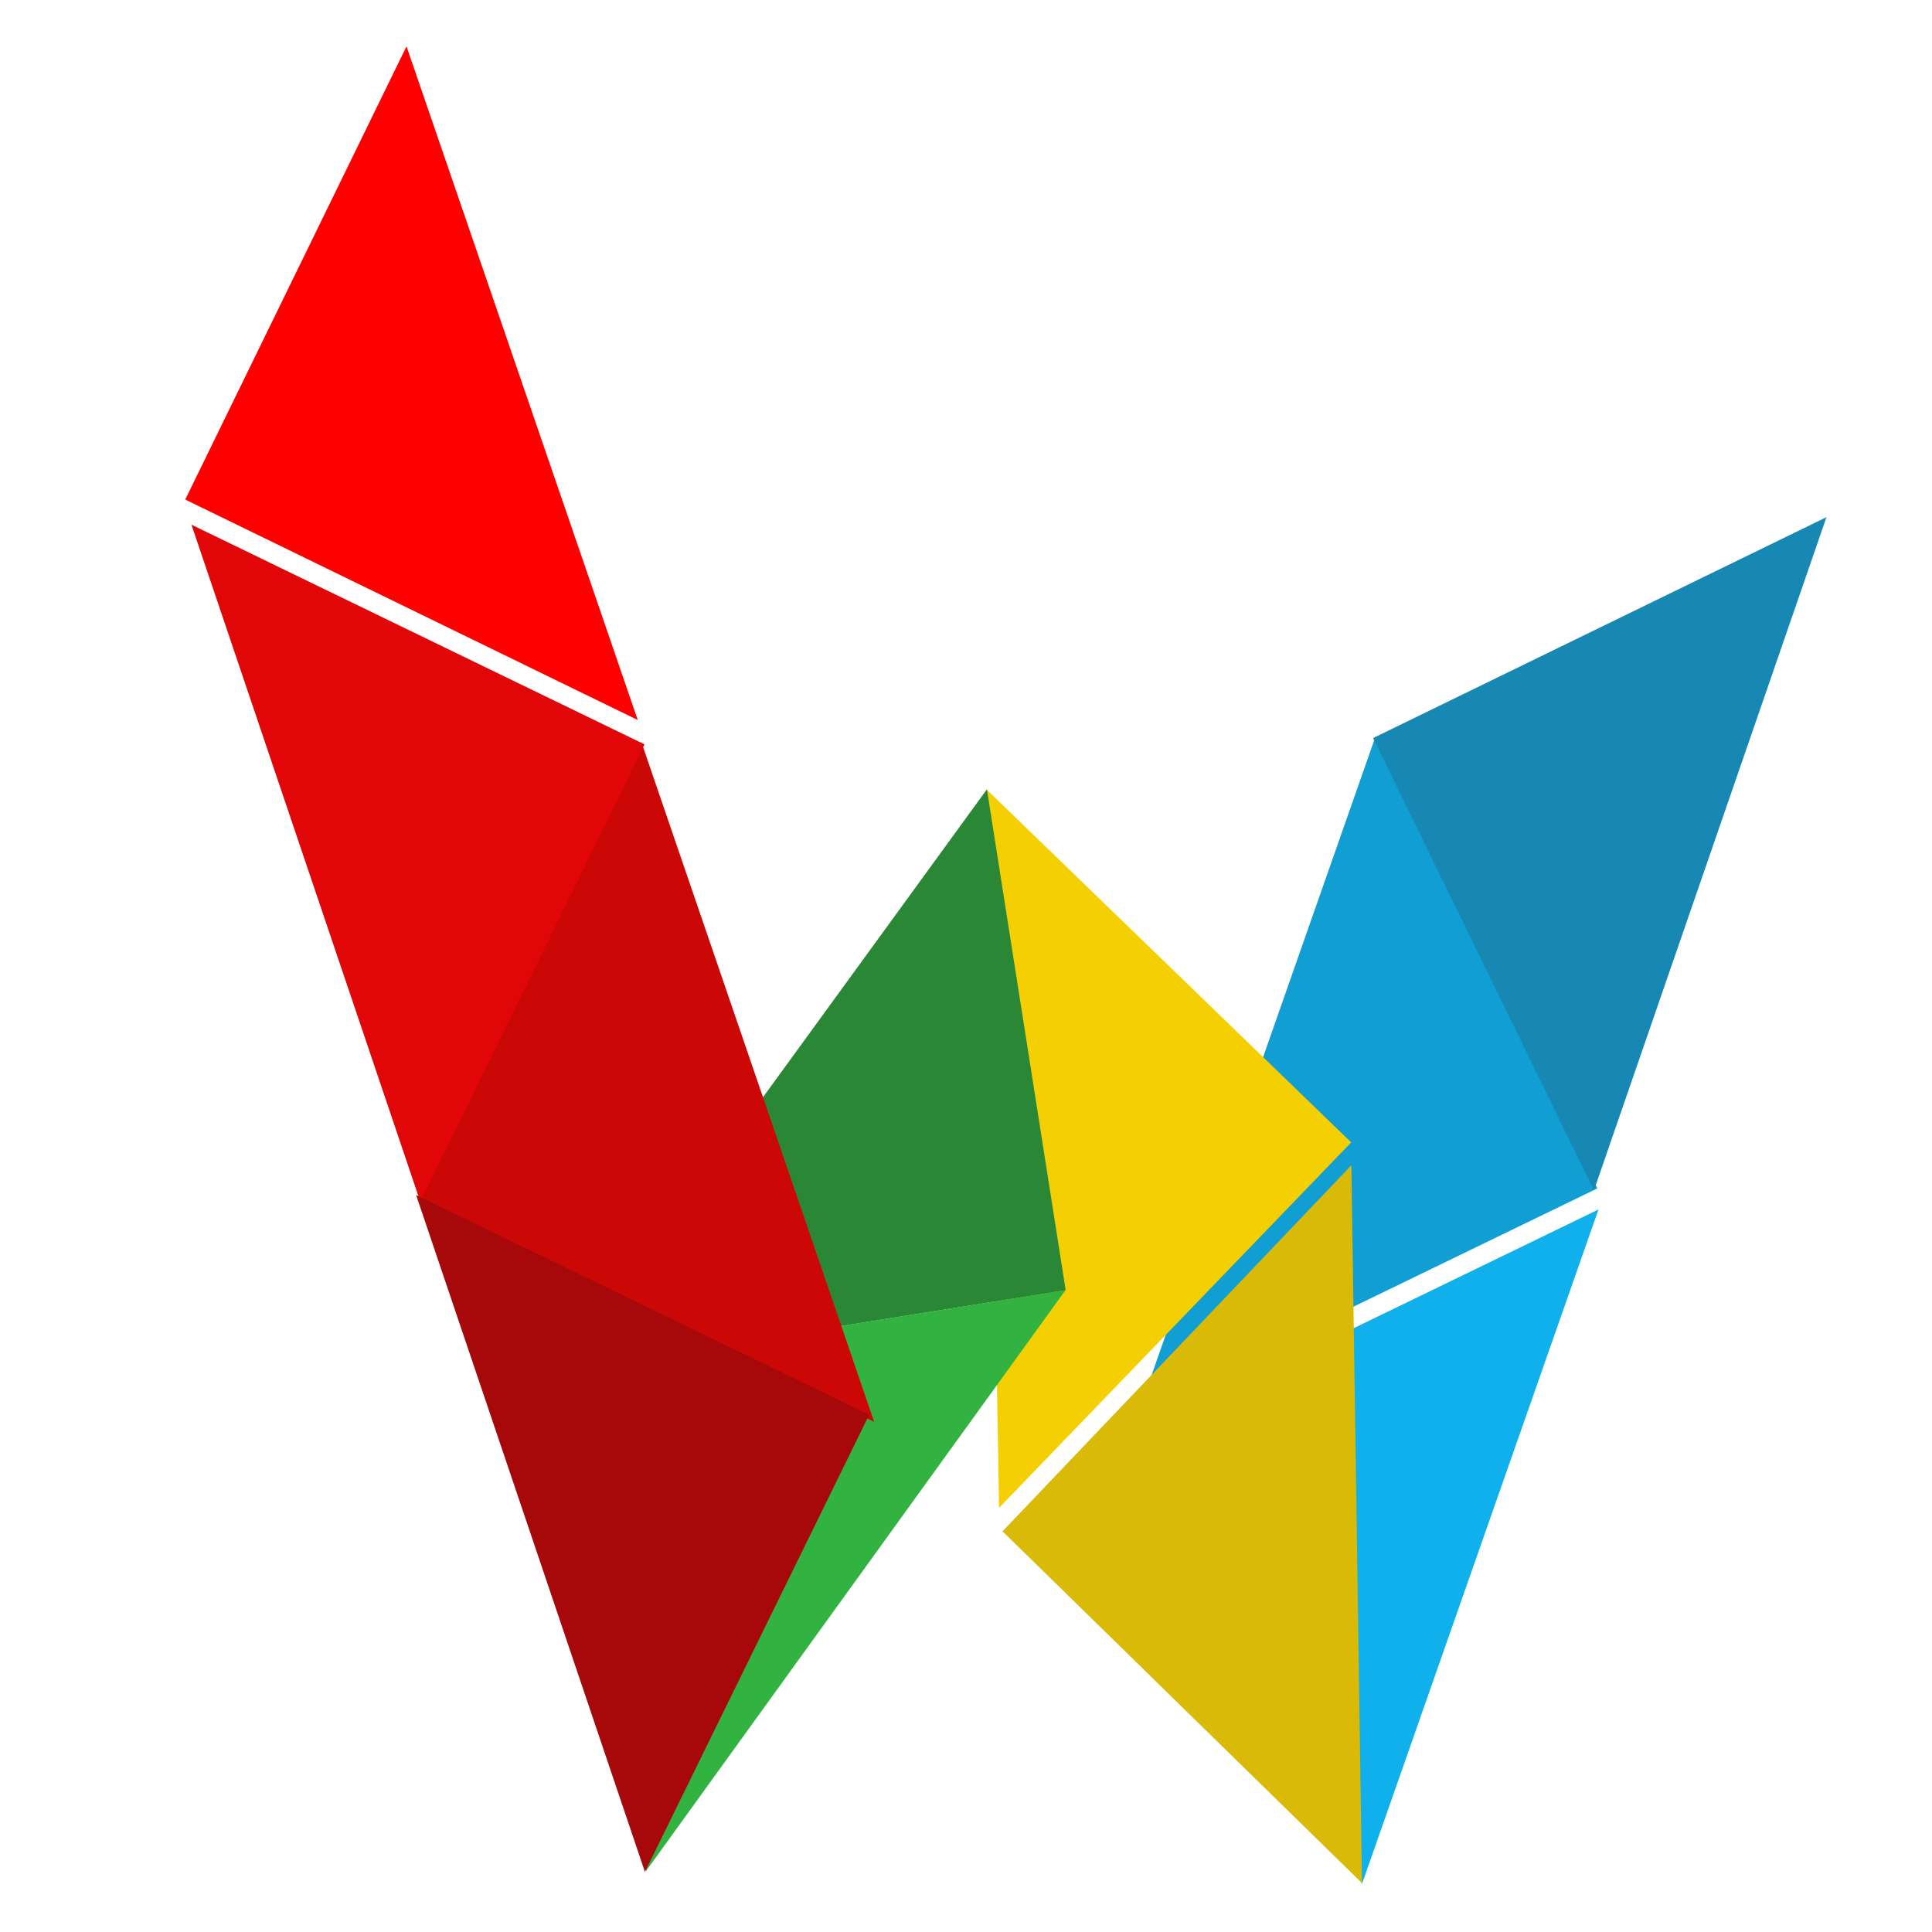
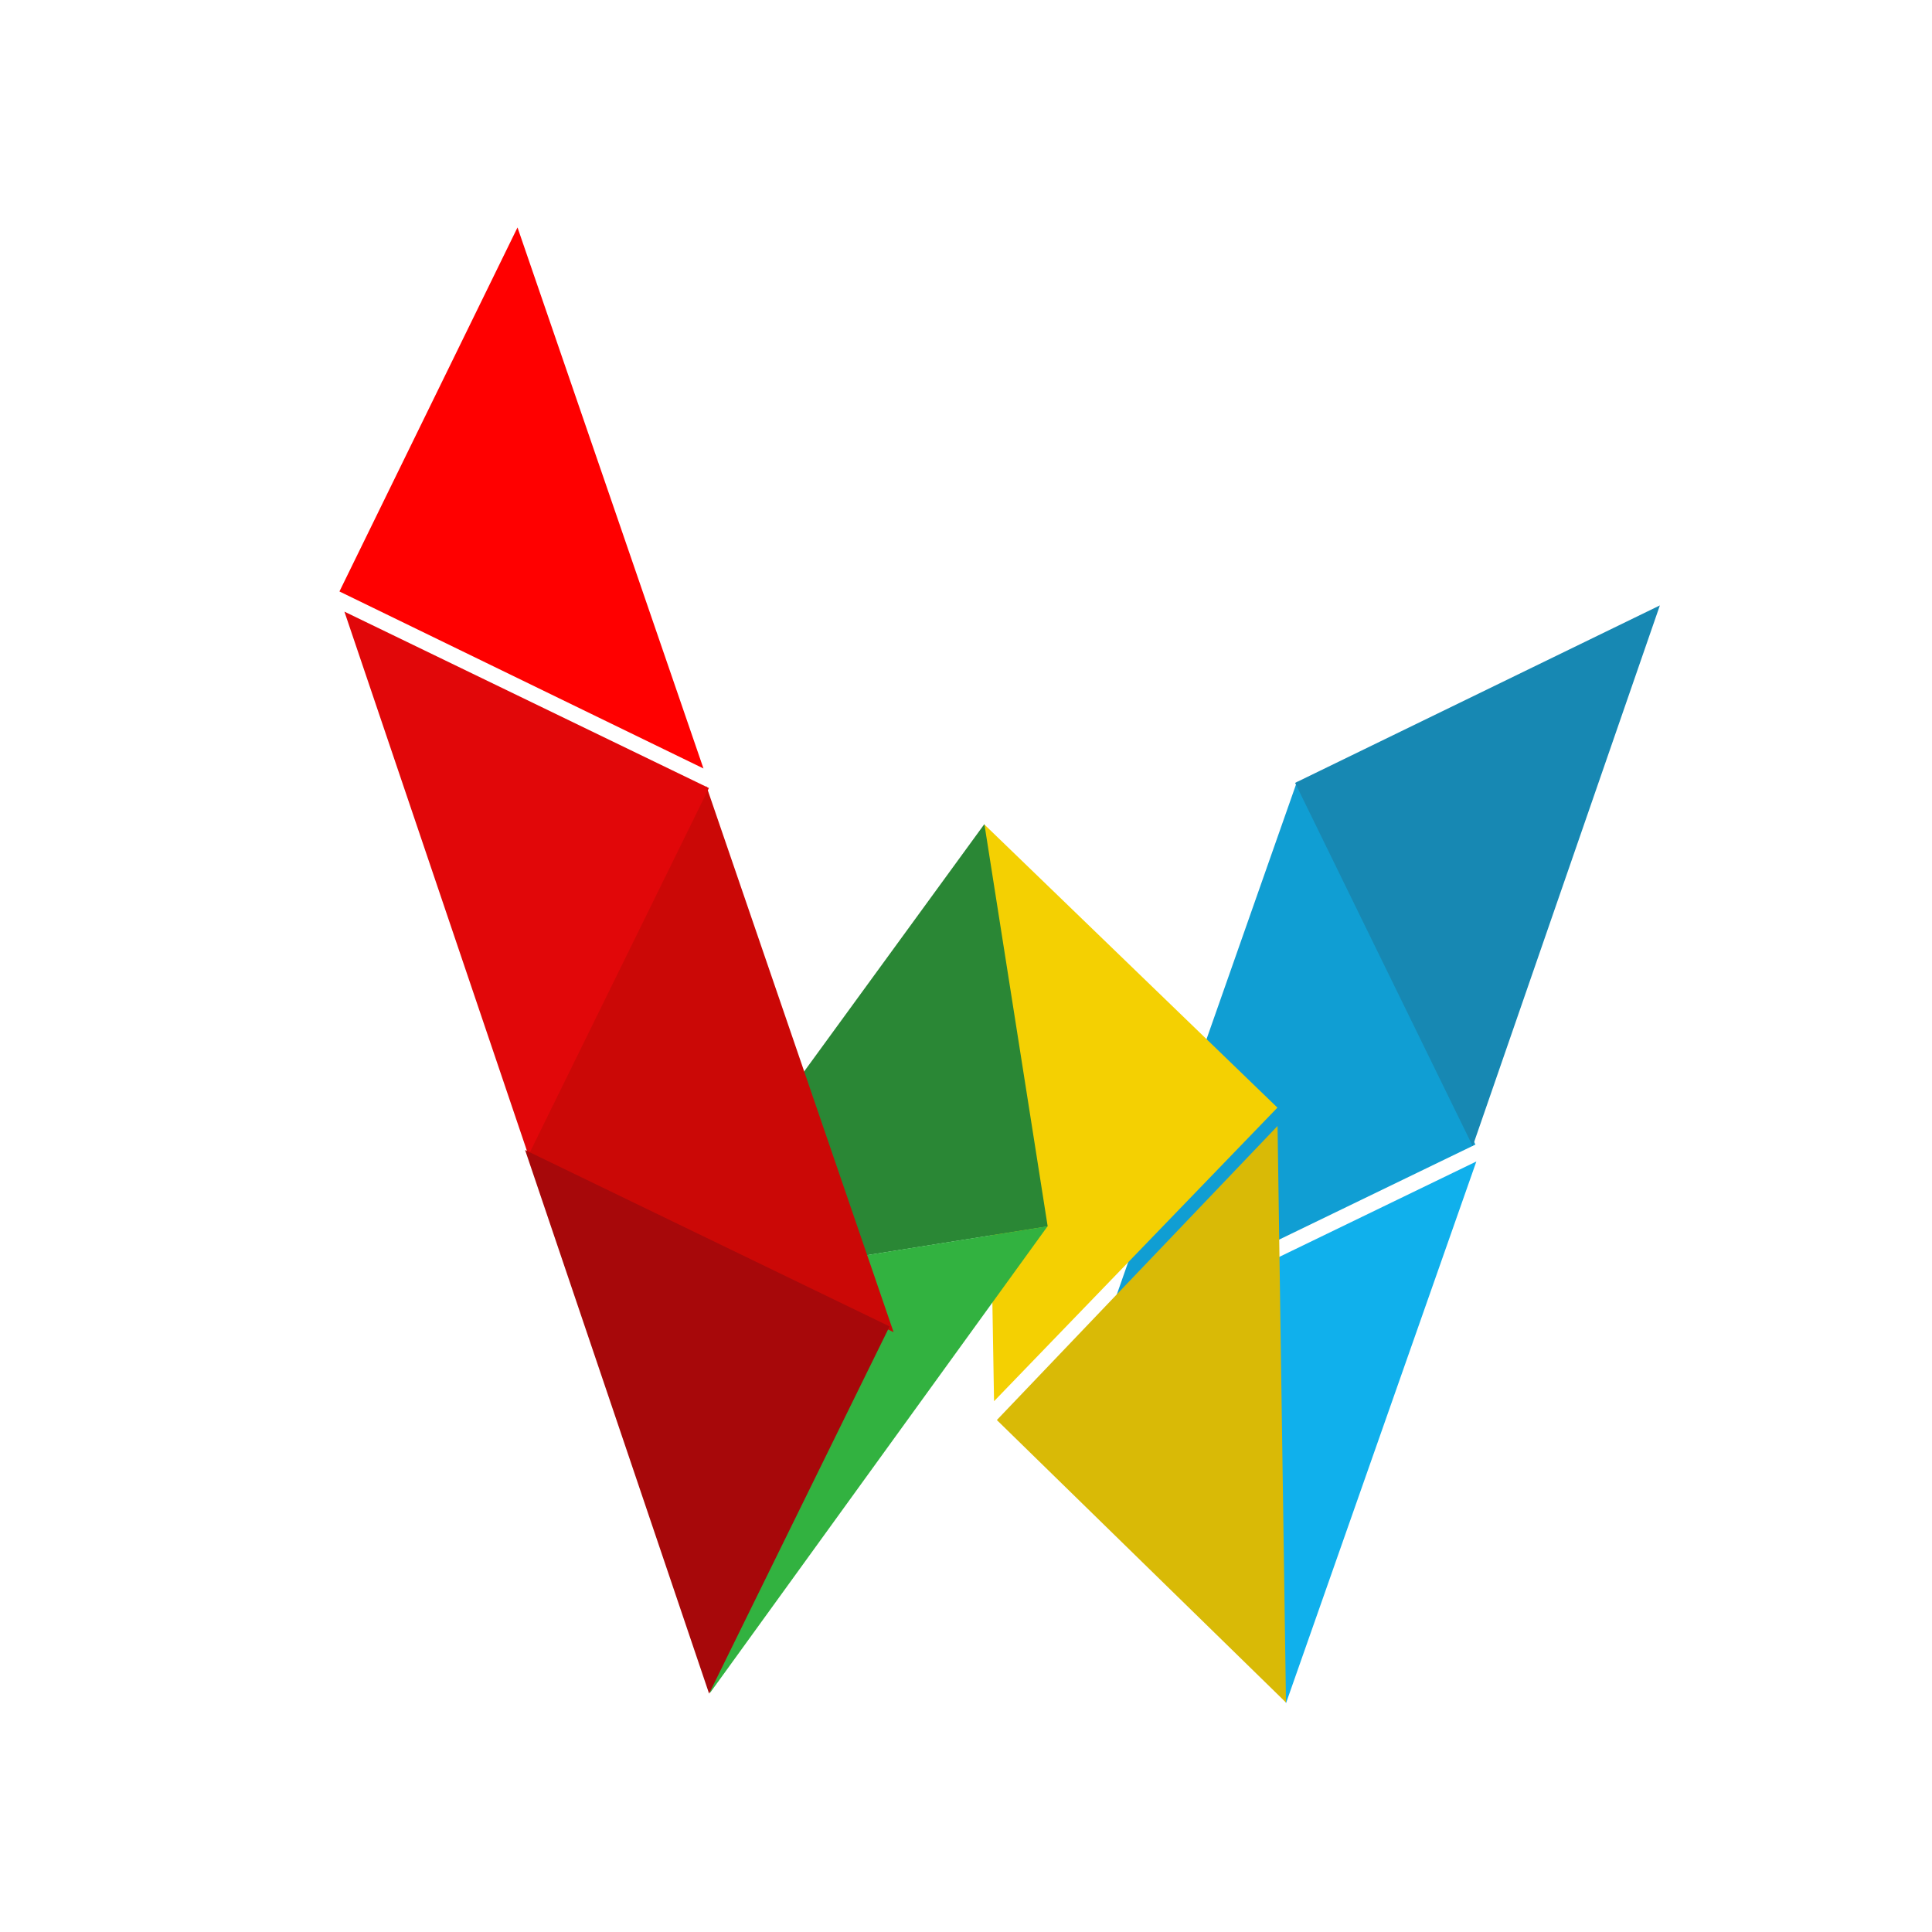
<svg xmlns="http://www.w3.org/2000/svg" width="508px" height="508px" viewBox="0 0 508 508" version="1.1">
  <g id="wocket" stroke="none" stroke-width="1" fill="none" fill-rule="evenodd">
-     <g id="polygons" transform="translate(253.5, 254) rotate(-5) translate(-253.5, -254) translate(-10, 0)">
-       <polygon id="Triangle" fill="#109ED3" transform="translate(350.4362, 286.6536) rotate(-10) translate(-350.4362, -286.6536) " points="416.183 338.982 284.69 364.234 390.623 209.073" />
-       <polygon id="Triangle" fill="#10B0EC" transform="translate(372.8128, 420.1326) rotate(-10) translate(-372.8128, -420.1326) " points="307.066 367.804 438.56 342.552 332.626 497.713" />
-       <polygon id="Triangle" fill="#1788B3" transform="translate(449.0467, 243.8973) rotate(-10) translate(-449.0467, -243.8973) " points="383.957 191.569 514.136 166.317 409.262 321.477" />
-       <polygon id="Triangle" fill="#D9BA06" transform="translate(317.9855, 399.678) rotate(-255) translate(-317.9855, -399.678) " points="336.005 454.248 225.284 380.632 410.687 345.108" />
-       <polygon id="Triangle" fill="#F4D002" transform="translate(302.8461, 312.1891) rotate(-255) translate(-302.8461, -312.1891) " points="284.826 256.962 395.548 331.465 210.144 367.416" />
-       <polygon id="Triangle" fill="#2A8735" transform="translate(234.4773, 308.8277) rotate(-38) translate(-234.4773, -308.8277) " points="252.497 364.054 141.773 289.553 327.181 253.602" />
-       <polygon id="Triangle" fill="#32B240" transform="translate(208.4954, 410.9453) rotate(-353) translate(-208.4954, -410.9453) " points="143.406 358.174 273.584 332.706 168.708 489.184" />
-       <polygon id="Triangle" fill="#CB0806" transform="translate(198.2396, 289.1346) rotate(-48) translate(-198.2396, -289.1346) " points="132.493 236.362 263.986 210.897 158.054 367.372" />
-       <polygon id="Triangle" fill="#FF0000" transform="translate(152.6216, 100.6141) rotate(-48) translate(-152.6216, -100.6141) " points="87.533 48.285 217.71 23.034 112.838 178.194" />
-       <polygon id="Triangle" fill="#E10709" transform="translate(101.9871, 202.4685) rotate(-48) translate(-101.9871, -202.4685) " points="167.733 254.798 36.241 280.049 142.173 124.888" />
-       <polygon id="Triangle" fill="#A7080A" transform="translate(145.4744, 383.2114) rotate(-48) translate(-145.4744, -383.2114) " points="211.221 435.541 79.728 460.792 185.66 305.631" />
+     <g id="polygons" transform="translate(254, 254) rotate(-5) translate(-254, -254) translate(42, 50)">
+       <polygon id="Triangle" fill="#109ED3" transform="translate(281.9597, 230.22) rotate(-10) translate(-281.9597, -230.22) " points="334.851 272.269 229.069 292.519 314.256 167.921" />
+       <polygon id="Triangle" fill="#10B0EC" transform="translate(299.9333, 337.4351) rotate(-10) translate(-299.9333, -337.4351) " points="247.042 295.386 352.824 275.136 267.637 399.734" />
+       <polygon id="Triangle" fill="#1788B3" transform="translate(361.2675, 195.8917) rotate(-10) translate(-361.2675, -195.8917) " points="308.905 153.843 413.629 133.593 329.294 258.191" />
+       <polygon id="Triangle" fill="#D9BA06" transform="translate(255.8211, 320.9837) rotate(-255) translate(-255.8211, -320.9837) " points="270.327 364.87 181.365 305.61 330.277 277.098" />
+       <polygon id="Triangle" fill="#F4D002" transform="translate(243.6715, 250.7522) rotate(-255) translate(-243.6715, -250.7522) " points="229.165 206.337 318.127 266.311 169.216 295.167" />
+       <polygon id="Triangle" fill="#2A8735" transform="translate(188.6529, 248.0802) rotate(-38) translate(-188.6529, -248.0802) " points="203.204 292.439 114.129 232.489 263.177 203.722" />
+       <polygon id="Triangle" fill="#32B240" transform="translate(167.7571, 330.0498) rotate(-353) translate(-167.7571, -330.0498) " points="115.389 287.679 220.126 267.201 135.722 392.898" />
+       <polygon id="Triangle" fill="#CB0806" transform="translate(159.4705, 232.2583) rotate(-48) translate(-159.4705, -232.2583) " points="106.634 189.778 212.307 169.398 127.27 295.119" />
+       <polygon id="Triangle" fill="#FF0000" transform="translate(122.7685, 80.84779) rotate(-48) translate(-122.7685, -80.84779) " points="70.46 38.725 175.077 18.516 90.891 143.18" />
+       <polygon id="Triangle" fill="#E10709" transform="translate(82.07788, 162.5728) rotate(-48) translate(-82.07788, -162.5728) " points="134.914 204.696 29.241 224.905 114.279 100.241" />
+       <polygon id="Triangle" fill="#A7080A" transform="translate(117.0658, 307.7364) rotate(-48) translate(-117.0658, -307.7364) " points="169.902 349.86 64.229 370.068 149.267 245.405" />
    </g>
  </g>
</svg>
